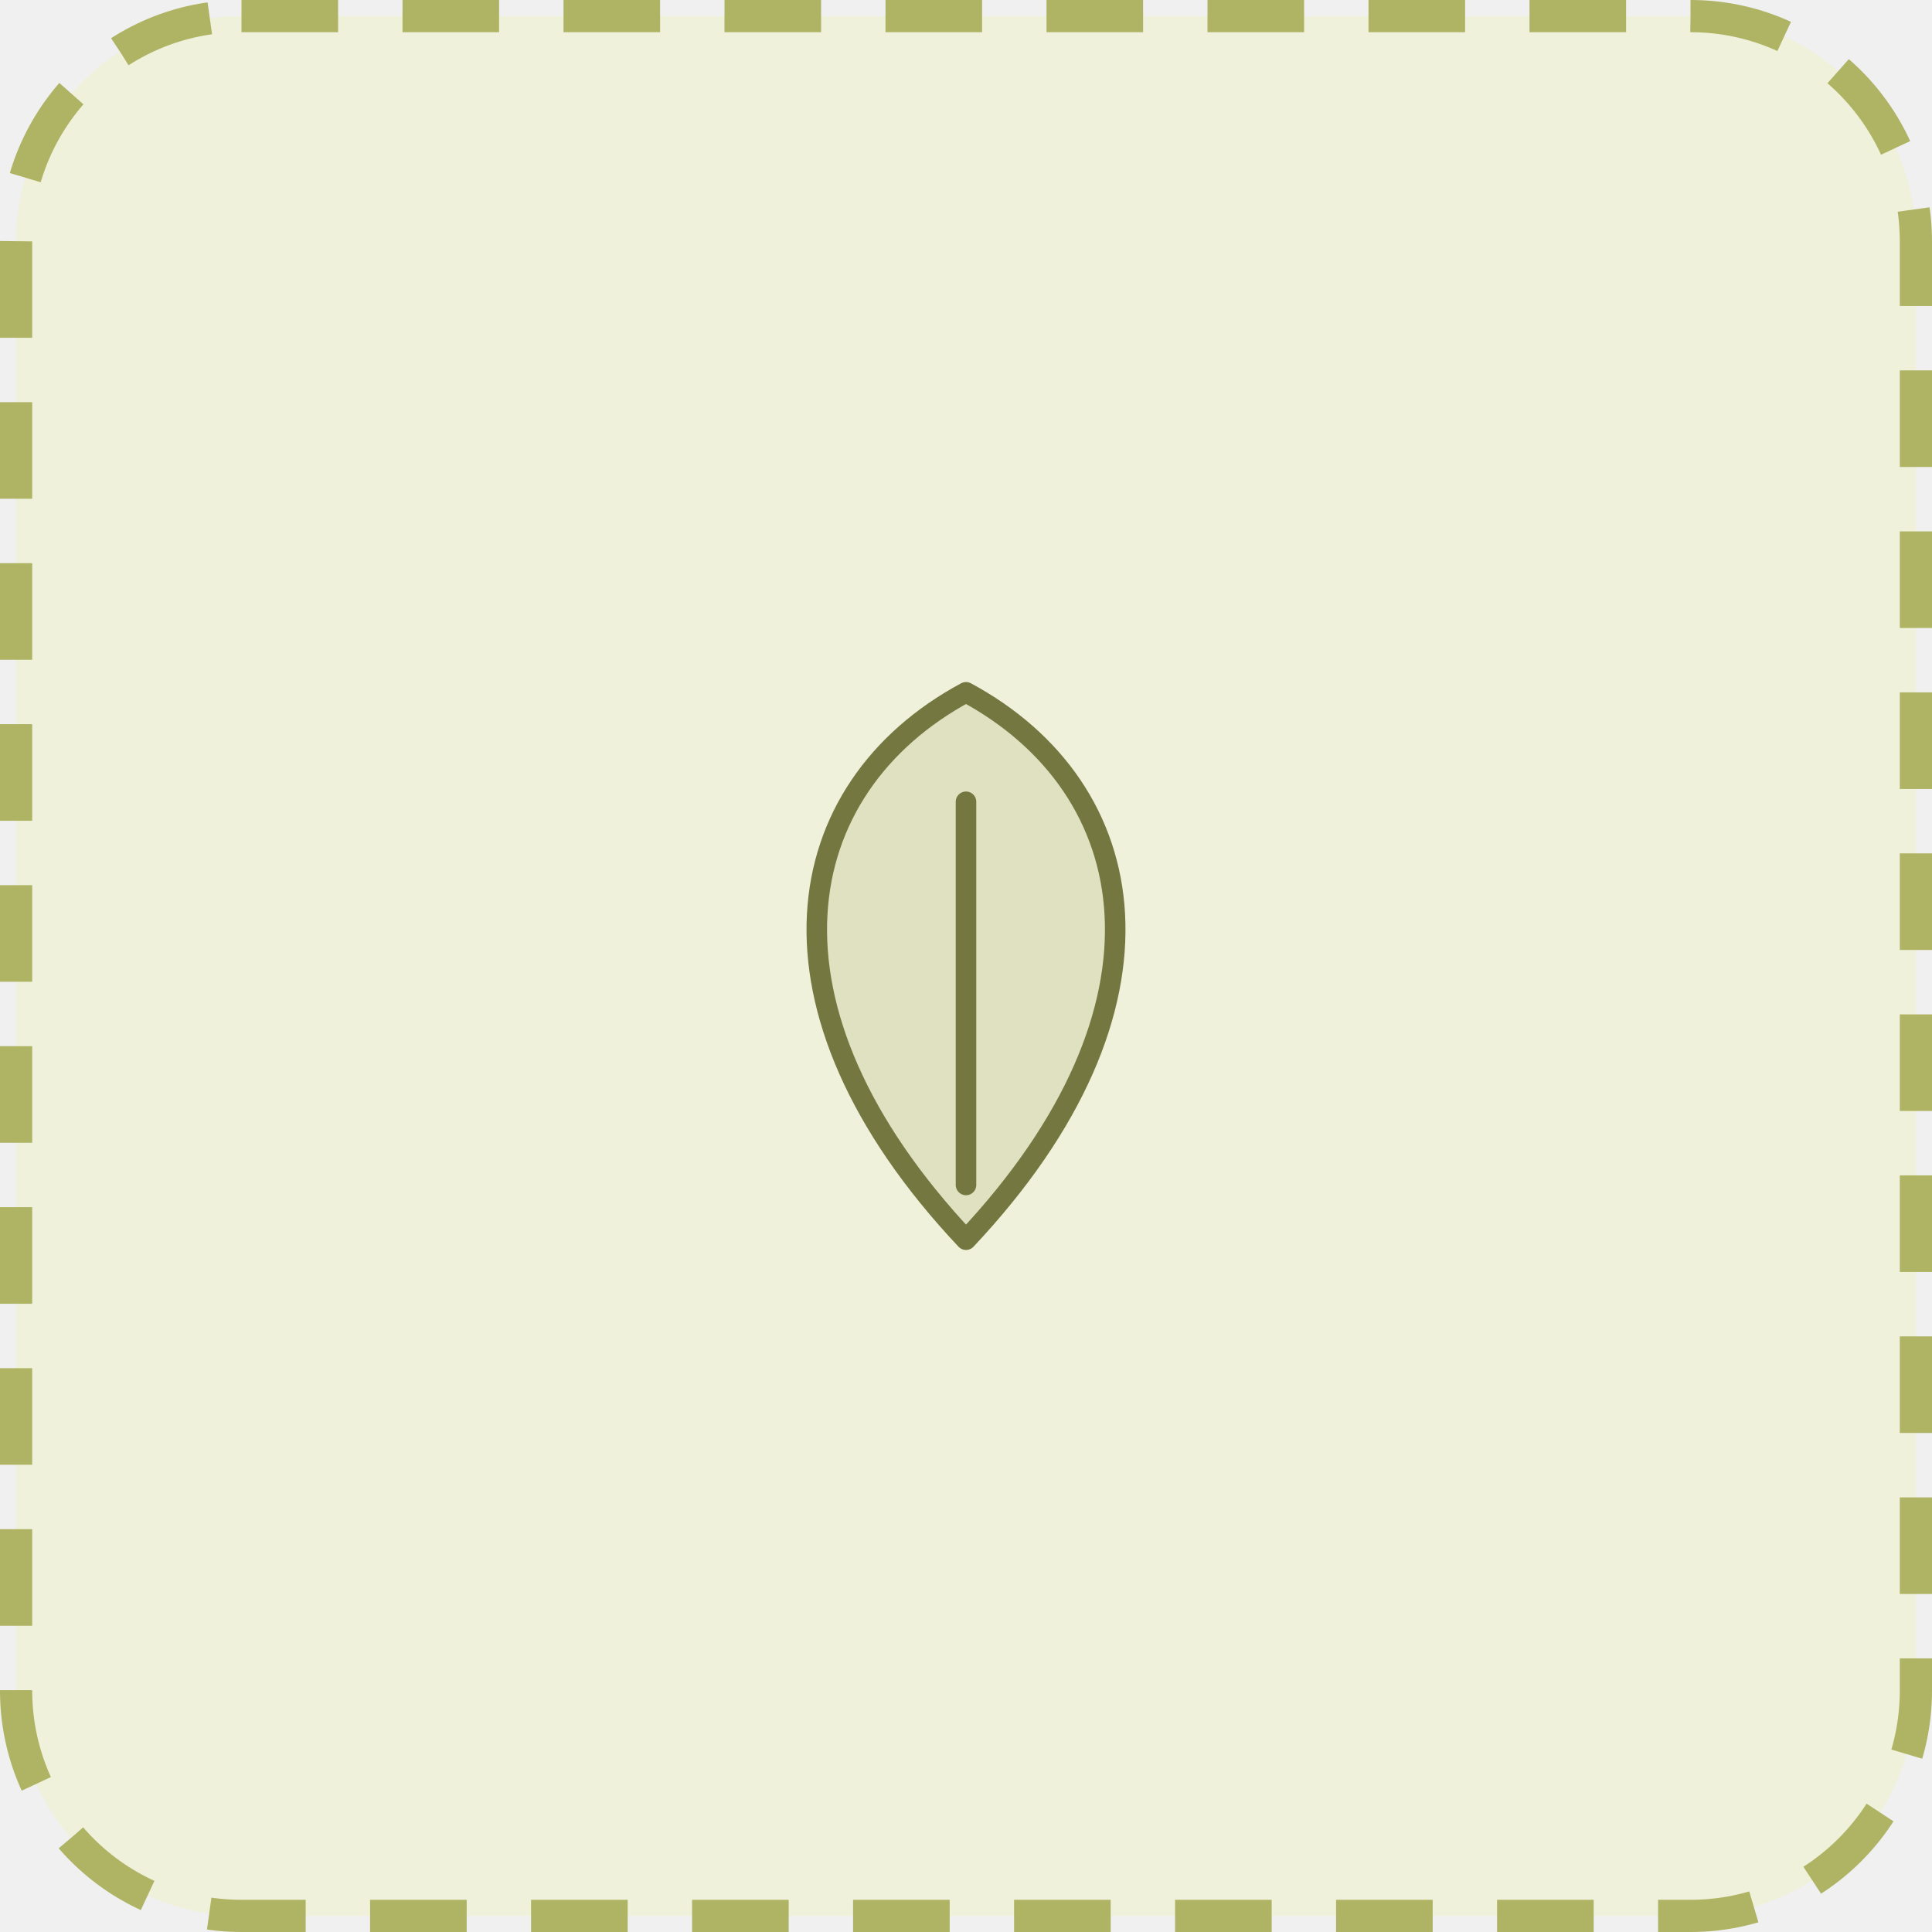
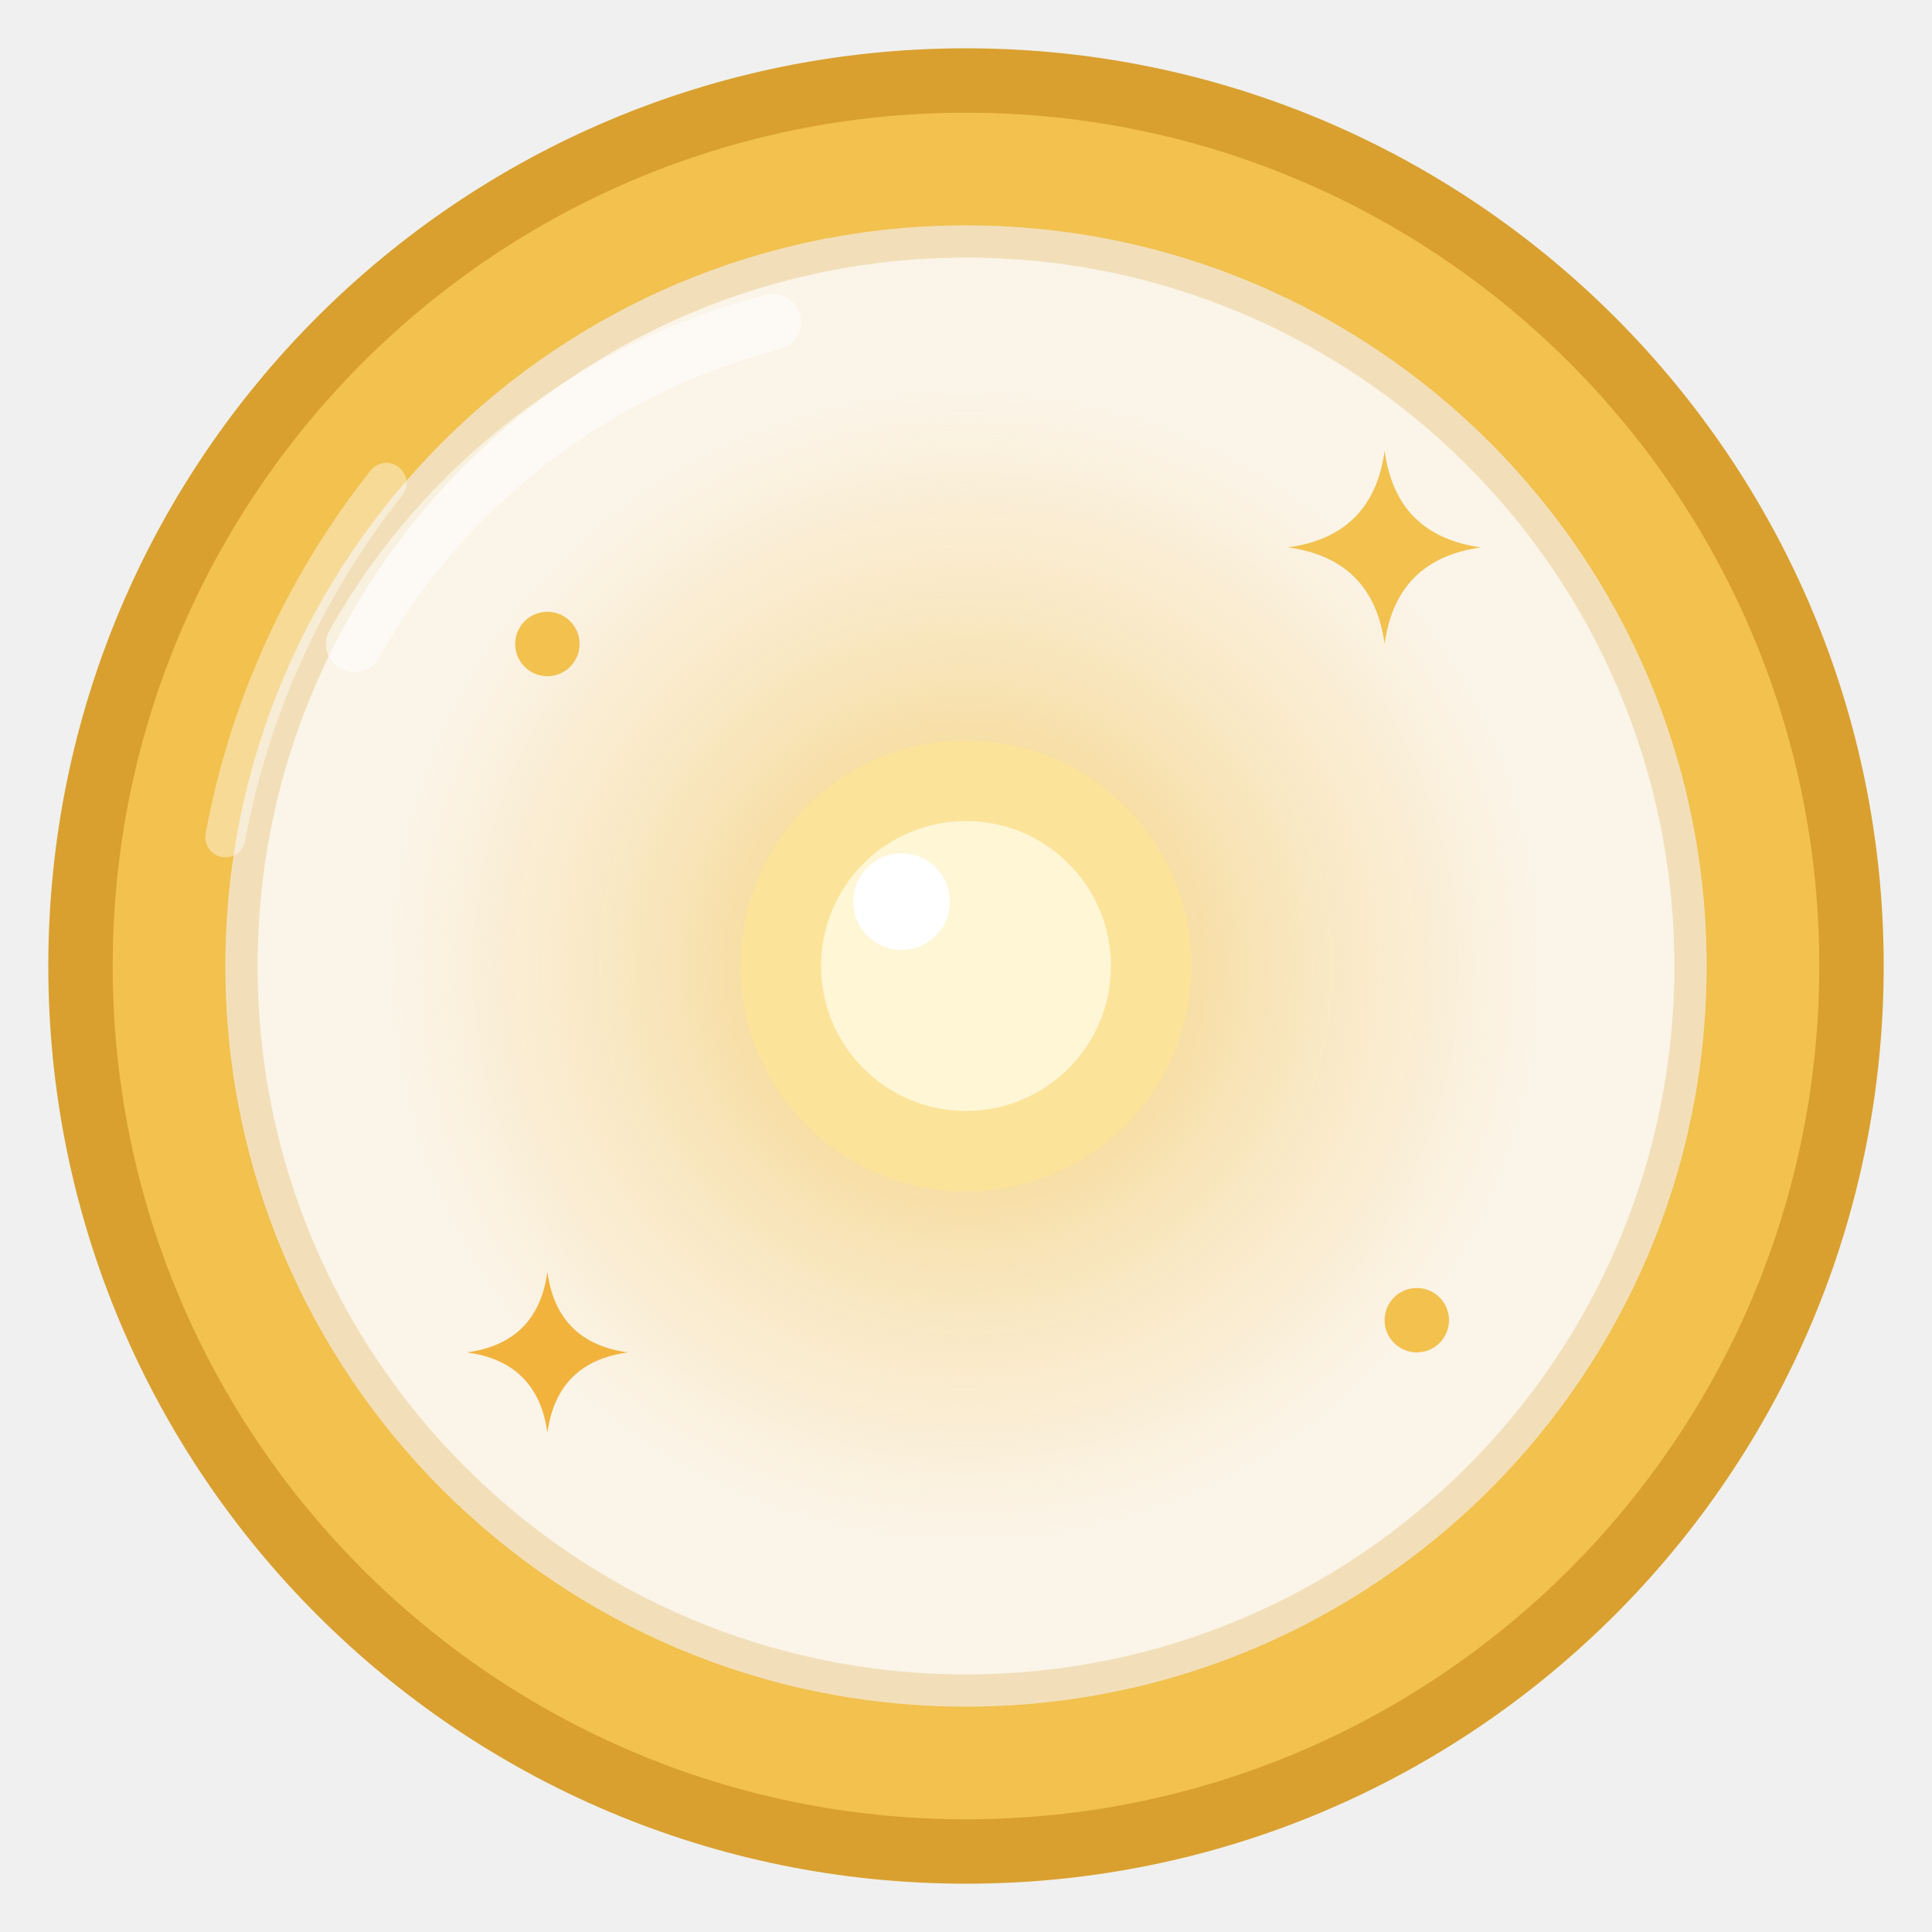
- <svg xmlns="http://www.w3.org/2000/svg" width="120" height="120" viewBox="0 0 120 120">
-   <rect x="1" y="1" width="118" height="118" rx="14" fill="hsl(64 45% 90%)" stroke="hsl(64 35% 55%)" stroke-width="2" stroke-dasharray="6 4" />
-   <g transform="translate(39.6 39.6) scale(0.425)" fill="hsl(64 35% 82%)" stroke="hsl(64 30% 36%)" stroke-width="3" stroke-linejoin="round" stroke-linecap="round">
-     <path d="M48 8C74 22 80 54 48 88C16 54 22 22 48 8Z" />
-     <path d="M48 24V80" fill="none" />
-   </g>
+ <svg xmlns="http://www.w3.org/2000/svg" width="120" height="120" viewBox="0 0 120 120" role="img">
+   <defs>
+     <radialGradient id="fl">
+       <stop offset="0" stop-color="#F2C14E" stop-opacity=".75" />
+       <stop offset=".6" stop-color="#F2C14E" stop-opacity=".25" />
+       <stop offset="1" stop-color="#F2C14E" stop-opacity="0" />
+     </radialGradient>
+   </defs>
+   <circle cx="60" cy="60" r="57" fill="#d9a02f" />
+   <circle cx="60" cy="60" r="53" fill="#F2C14E" />
+   <circle cx="60" cy="60" r="46" fill="#fbf4e8" />
+   <circle cx="60" cy="60" r="45" fill="none" stroke="#d9a02f" stroke-opacity=".25" stroke-width="2" />
+   <path d="M22 40A42 42 0 0 1 48 20" fill="none" stroke="#fff" stroke-opacity=".55" stroke-width="3.5" stroke-linecap="round" />
+   <path d="M14 52A50 50 0 0 1 24 30" fill="none" stroke="#fff" stroke-opacity=".4" stroke-width="2.5" stroke-linecap="round" />
+   <circle cx="60" cy="60" r="36" fill="url(#fl)" />
+   <circle cx="60" cy="60" r="14" fill="#fbe49a" />
+   <circle cx="60" cy="60" r="9" fill="#fff6d6" />
+   <circle cx="56" cy="56" r="3" fill="#fff" />
+   <path d="M86 28Q86.72 33.28 92 34Q86.72 34.72 86 40Q85.28 34.72 80 34Q85.28 33.28 86 28Z" fill="#F2C14E" />
+   <path d="M34 79Q34.6 83.4 39 84Q34.6 84.6 34 89Q33.4 84.6 29 84Q33.4 83.4 34 79Z" fill="#F2B33D" />
+   <circle cx="34" cy="40" r="2" fill="#F2C14E" />
+   <circle cx="88" cy="82" r="2" fill="#F2C14E" />
</svg>
